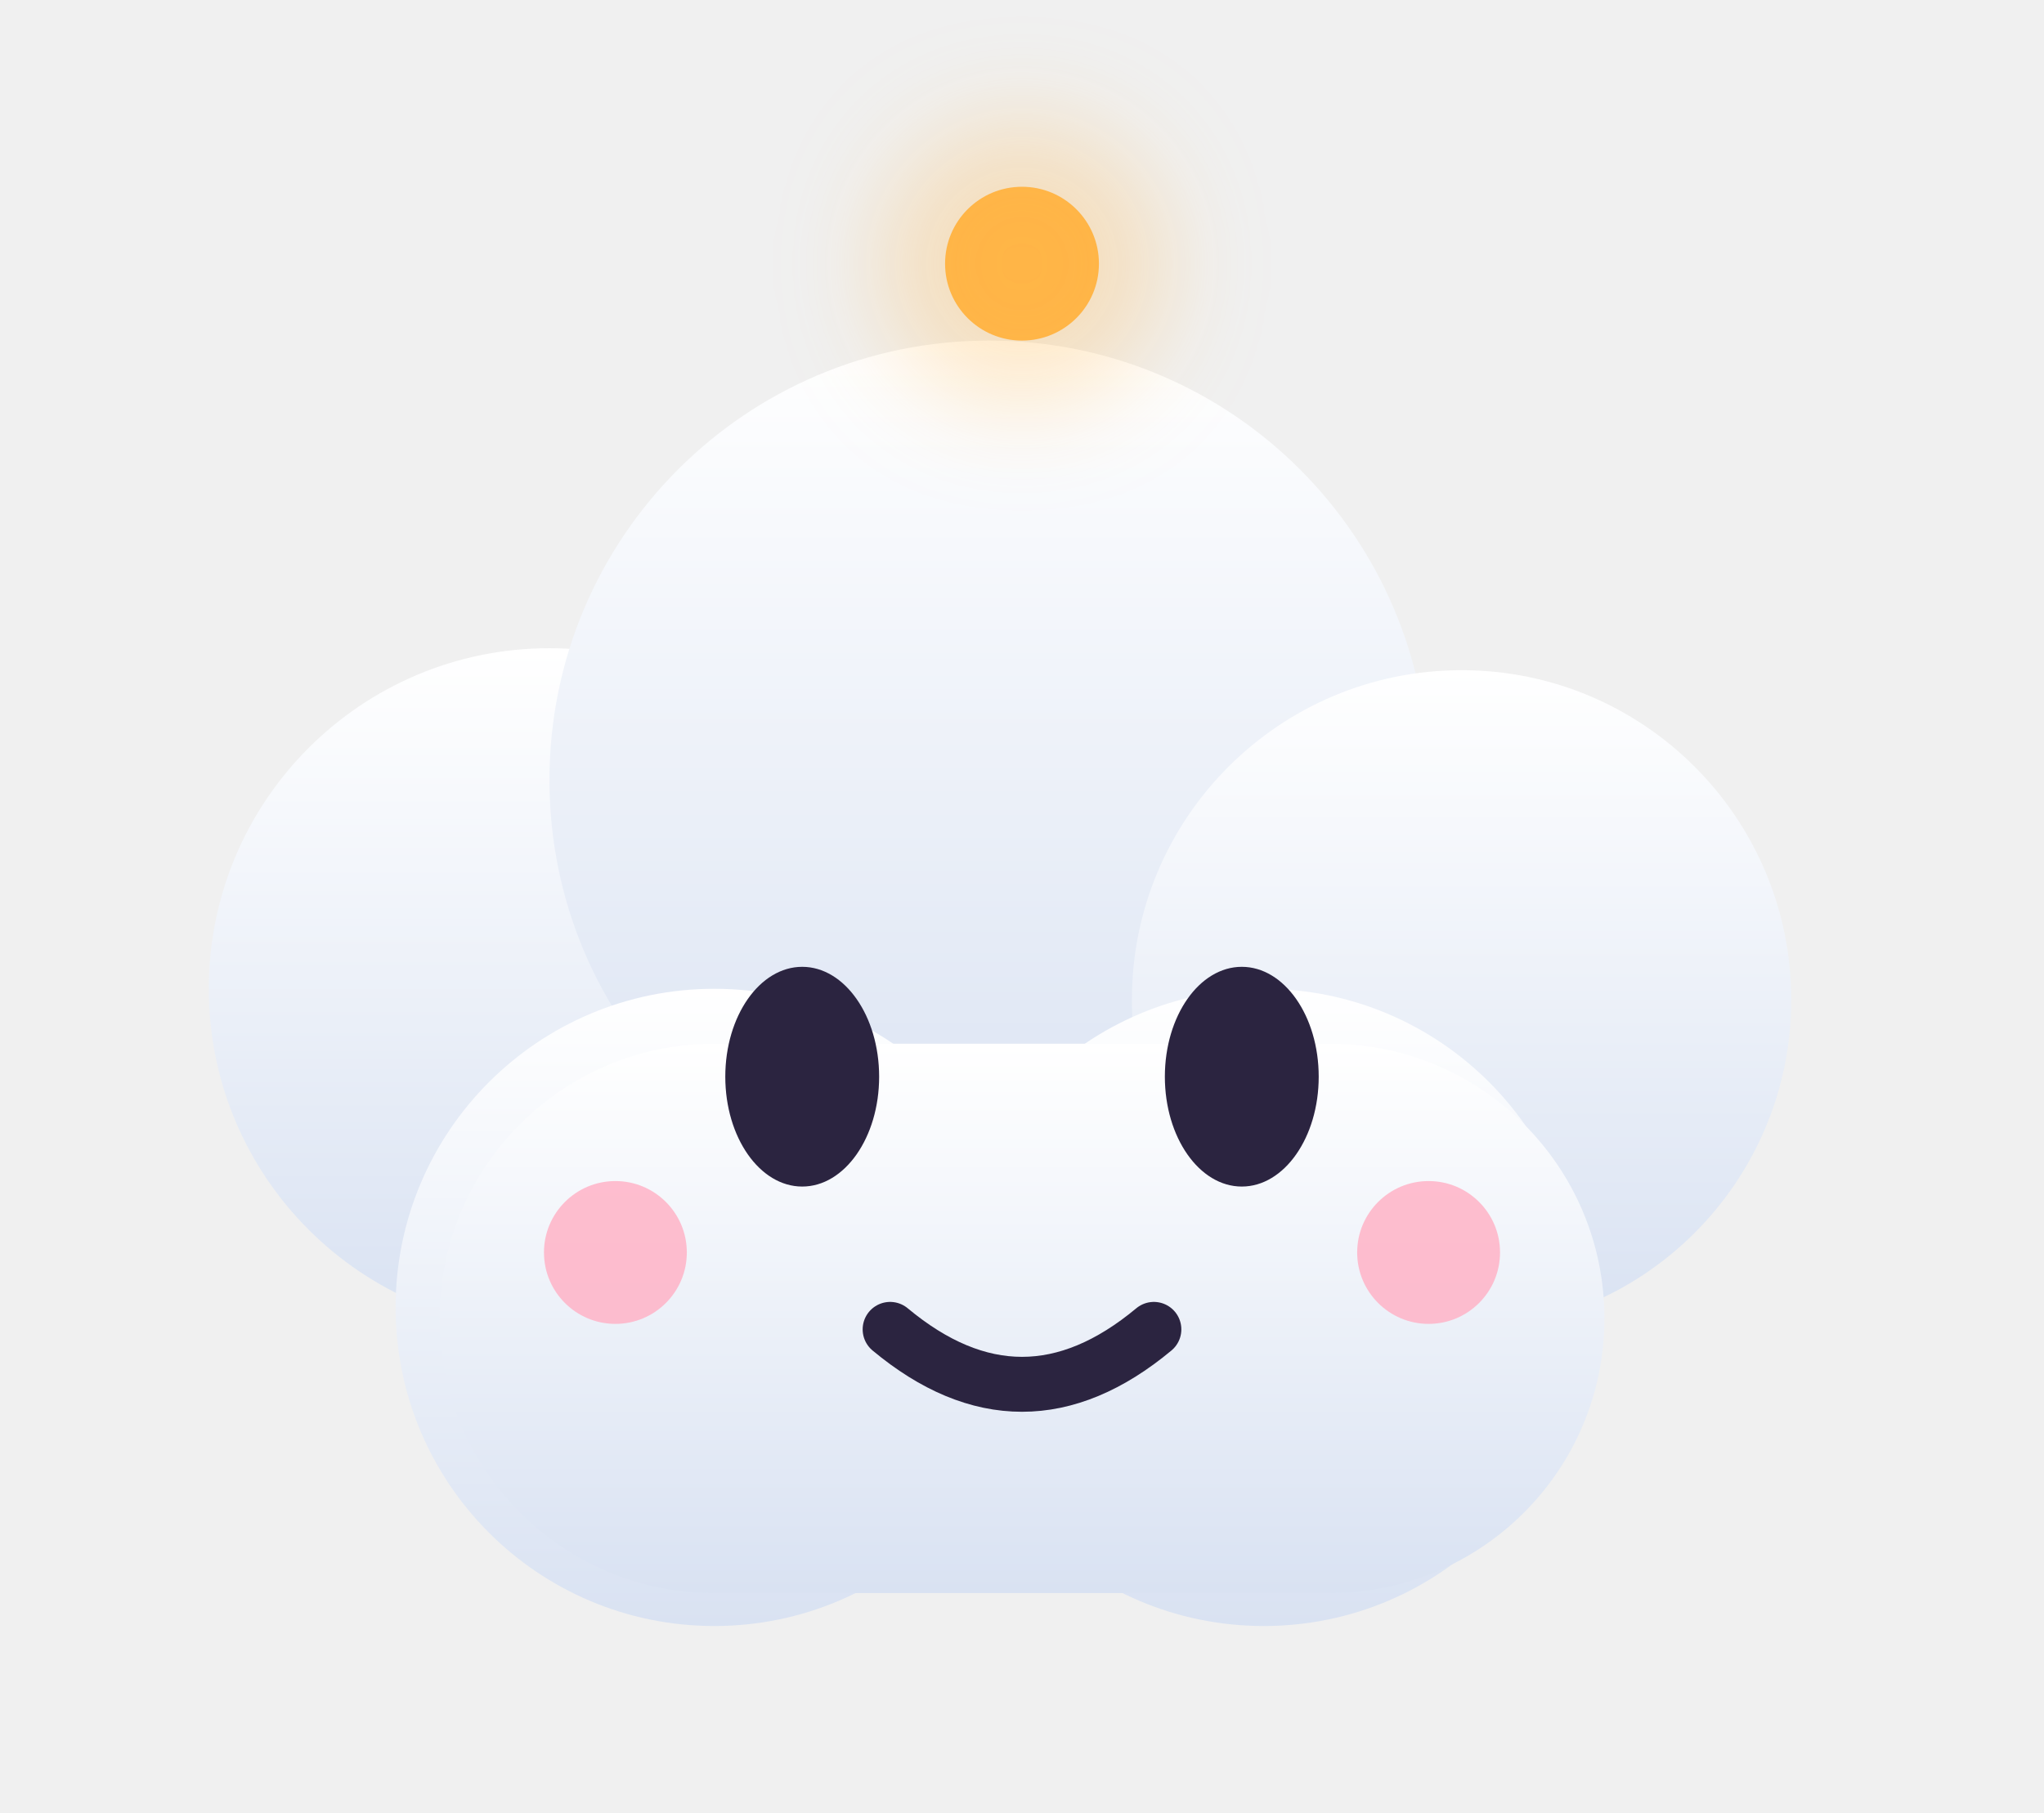
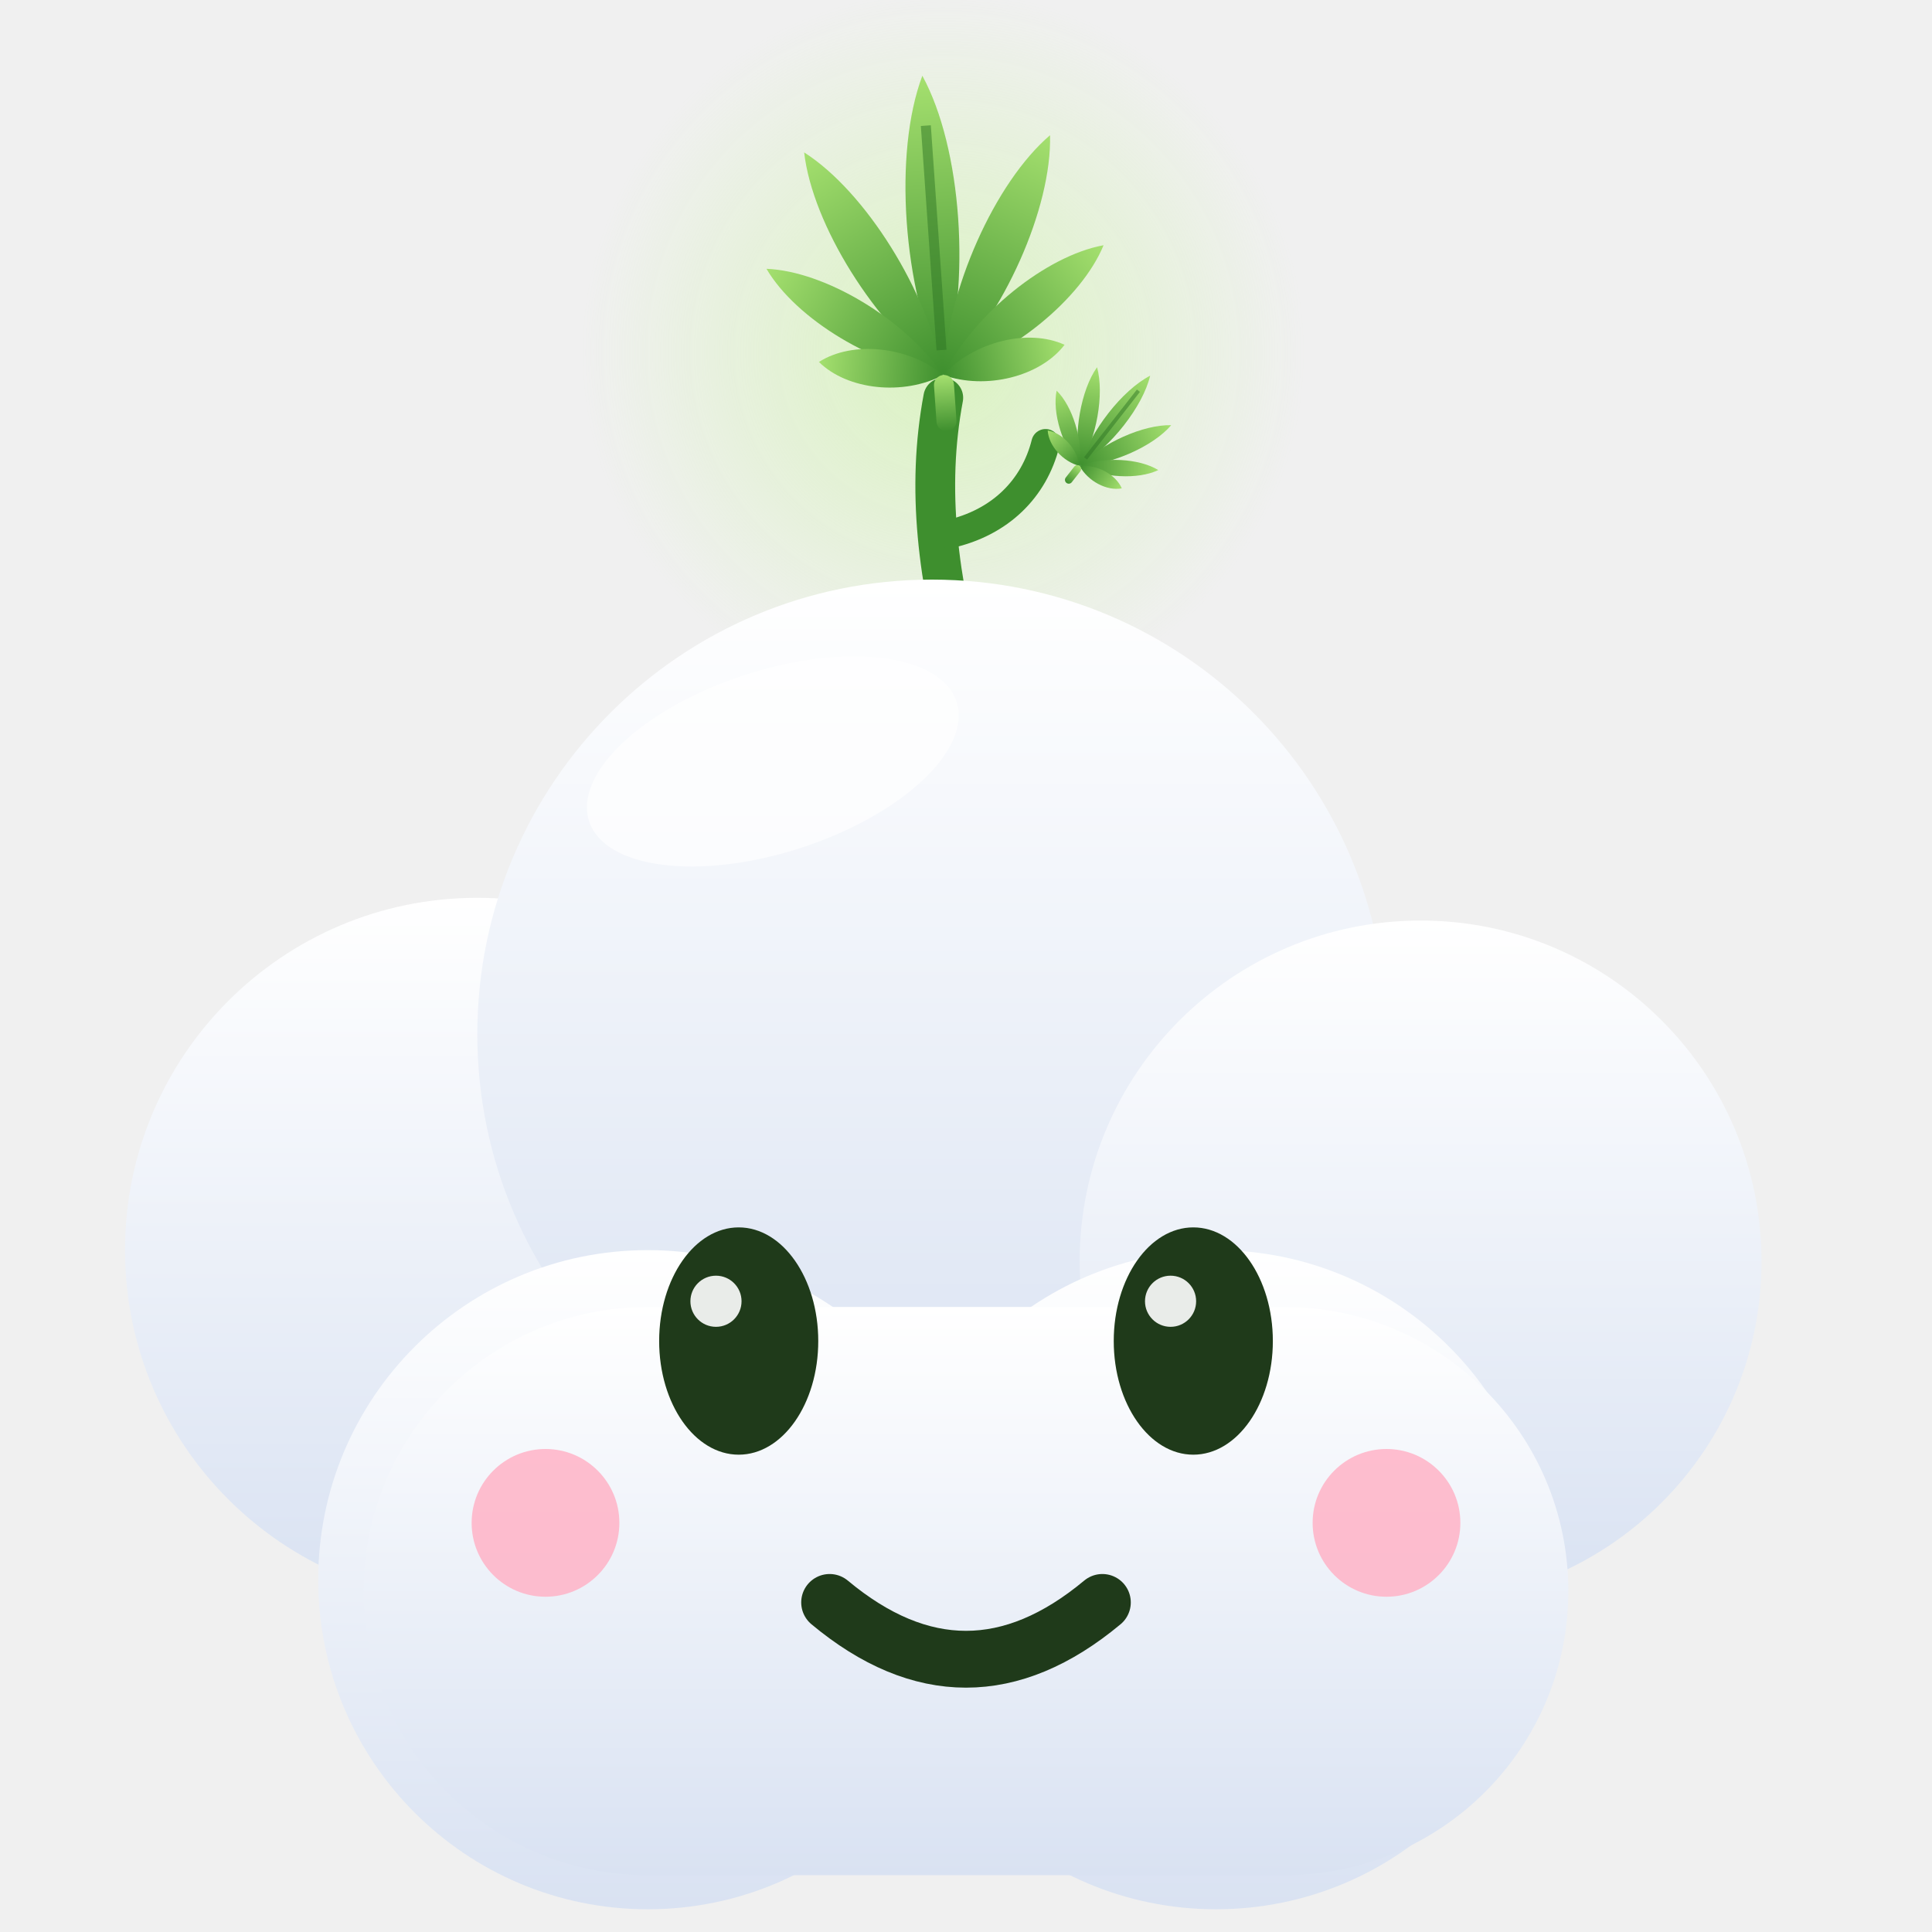
- <svg xmlns="http://www.w3.org/2000/svg" viewBox="70 70 372 330" width="372" height="330">
+ <svg xmlns="http://www.w3.org/2000/svg" viewBox="86 30 340 340" width="340" height="340">
  <defs>
+     <linearGradient id="bg" x1="0" y1="0" x2="1" y2="1">
+       <stop offset="0" stop-color="#4e9e3a" />
+       <stop offset="1" stop-color="#28641f" />
+     </linearGradient>
    <linearGradient id="puff" x1="0" y1="0" x2="0" y2="1">
      <stop offset="0" stop-color="#ffffff" />
      <stop offset="1" stop-color="#d9e2f2" />
    </linearGradient>
+     <linearGradient id="leafG" x1="0" y1="0" x2="0" y2="1">
+       <stop offset="0" stop-color="#a5e06f" />
+       <stop offset="1" stop-color="#3e8f2e" />
+     </linearGradient>
+     <radialGradient id="leafGlow" cx="0.5" cy="0.5" r="0.5">
+       <stop offset="0" stop-color="#c8f59a" stop-opacity="0.55" />
+       <stop offset="1" stop-color="#c8f59a" stop-opacity="0" />
+     </radialGradient>
    <filter id="soft" x="-40%" y="-40%" width="180%" height="180%">
      <feGaussianBlur stdDeviation="9" />
    </filter>
  </defs>
+   <circle cx="252" cy="92" r="64" fill="url(#leafGlow)" />
+   <path d="M256 150 C 251 132 249 116 252 100" fill="none" stroke="#3e8f2e" stroke-width="7" stroke-linecap="round" />
+   <path d="M253 124 C 262 122 268 116 270 108" fill="none" stroke="#3e8f2e" stroke-width="5" stroke-linecap="round" />
+   <g transform="translate(276 112) scale(0.42) rotate(38)">
+     <path d="M0 0 C 5.5 -14.4, 5.5 -36, 0 -48 C -5.5 -36, -5.5 -14.4, 0 0" transform="rotate(0)" fill="url(#leafG)" />
+     <path d="M0 0 C 5 -12.6, 5 -31.5, 0 -42 C -5 -31.5, -5 -12.6, 0 0" transform="rotate(28)" fill="url(#leafG)" />
+     <path d="M0 0 C 5 -12.6, 5 -31.5, 0 -42 C -5 -31.5, -5 -12.6, 0 0" transform="rotate(-28)" fill="url(#leafG)" />
+     <path d="M0 0 C 4.5 -9.9, 4.5 -24.75, 0 -33 C -4.5 -24.75, -4.5 -9.9, 0 0" transform="rotate(55)" fill="url(#leafG)" />
+     <path d="M0 0 C 4.5 -9.9, 4.5 -24.75, 0 -33 C -4.5 -24.75, -4.5 -9.9, 0 0" transform="rotate(-55)" fill="url(#leafG)" />
+     <path d="M0 0 C 4 -6, 4 -15, 0 -20 C -4 -15, -4 -6, 0 0" transform="rotate(80)" fill="url(#leafG)" />
+     <path d="M0 0 C 4 -6, 4 -15, 0 -20 C -4 -15, -4 -6, 0 0" transform="rotate(-80)" fill="url(#leafG)" />
+     <rect x="-1.6" y="0" width="3.2" height="9" rx="1.6" fill="url(#leafG)" />
+     <path d="M0 -4 L0 -40" stroke="#2e7524" stroke-width="1.6" opacity="0.5" />
+   </g>
+   <g transform="translate(252 96) scale(1.1) rotate(-4)">
+     <path d="M0 0 C 5.5 -14.4, 5.5 -36, 0 -48 C -5.5 -36, -5.5 -14.4, 0 0" transform="rotate(0)" fill="url(#leafG)" />
+     <path d="M0 0 C 5 -12.6, 5 -31.5, 0 -42 C -5 -31.5, -5 -12.6, 0 0" transform="rotate(28)" fill="url(#leafG)" />
+     <path d="M0 0 C 5 -12.6, 5 -31.5, 0 -42 C -5 -31.5, -5 -12.6, 0 0" transform="rotate(-28)" fill="url(#leafG)" />
+     <path d="M0 0 C 4.5 -9.9, 4.5 -24.75, 0 -33 C -4.5 -24.75, -4.5 -9.9, 0 0" transform="rotate(55)" fill="url(#leafG)" />
+     <path d="M0 0 C 4.5 -9.9, 4.5 -24.75, 0 -33 C -4.5 -24.75, -4.5 -9.9, 0 0" transform="rotate(-55)" fill="url(#leafG)" />
+     <path d="M0 0 C 4 -6, 4 -15, 0 -20 C -4 -15, -4 -6, 0 0" transform="rotate(80)" fill="url(#leafG)" />
+     <path d="M0 0 C 4 -6, 4 -15, 0 -20 C -4 -15, -4 -6, 0 0" transform="rotate(-80)" fill="url(#leafG)" />
+     <rect x="-1.6" y="0" width="3.2" height="9" rx="1.6" fill="url(#leafG)" />
+     <path d="M0 -4 L0 -40" stroke="#2e7524" stroke-width="1.6" opacity="0.5" />
+   </g>
  <g fill="url(#puff)">
    <circle cx="170" cy="250" r="62" />
    <circle cx="250" cy="212" r="80" />
    <circle cx="336" cy="252" r="60" />
    <circle cx="200" cy="308" r="58" />
    <circle cx="300" cy="308" r="58" />
    <rect x="150" y="260" width="212" height="100" rx="50" />
  </g>
-   <ellipse cx="216" cy="266" rx="14" ry="20" fill="#2b2440" />
-   <ellipse cx="296" cy="266" rx="14" ry="20" fill="#2b2440" />
-   <path d="M232 312 q24 20 48 0" fill="none" stroke="#2b2440" stroke-width="10" stroke-linecap="round" />
+   <ellipse cx="222" cy="164" rx="34" ry="16" fill="#ffffff" opacity="0.65" transform="rotate(-18 222 164)" />
+   <ellipse cx="216" cy="266" rx="14" ry="20" fill="#1f3a1a" />
+   <ellipse cx="296" cy="266" rx="14" ry="20" fill="#1f3a1a" />
+   <circle cx="212" cy="259" r="4.5" fill="#ffffff" opacity="0.9" />
+   <circle cx="292" cy="259" r="4.5" fill="#ffffff" opacity="0.9" />
+   <path d="M232 312 q24 20 48 0" fill="none" stroke="#1f3a1a" stroke-width="10" stroke-linecap="round" />
  <circle cx="182" cy="298" r="13" fill="#ffb3c7" opacity="0.85" />
  <circle cx="330" cy="298" r="13" fill="#ffb3c7" opacity="0.85" />
-   <circle cx="256" cy="118" r="14" fill="#ffb547" />
-   <circle cx="256" cy="118" r="26" fill="#ffb547" opacity="0.3" filter="url(#soft)" />
</svg>
